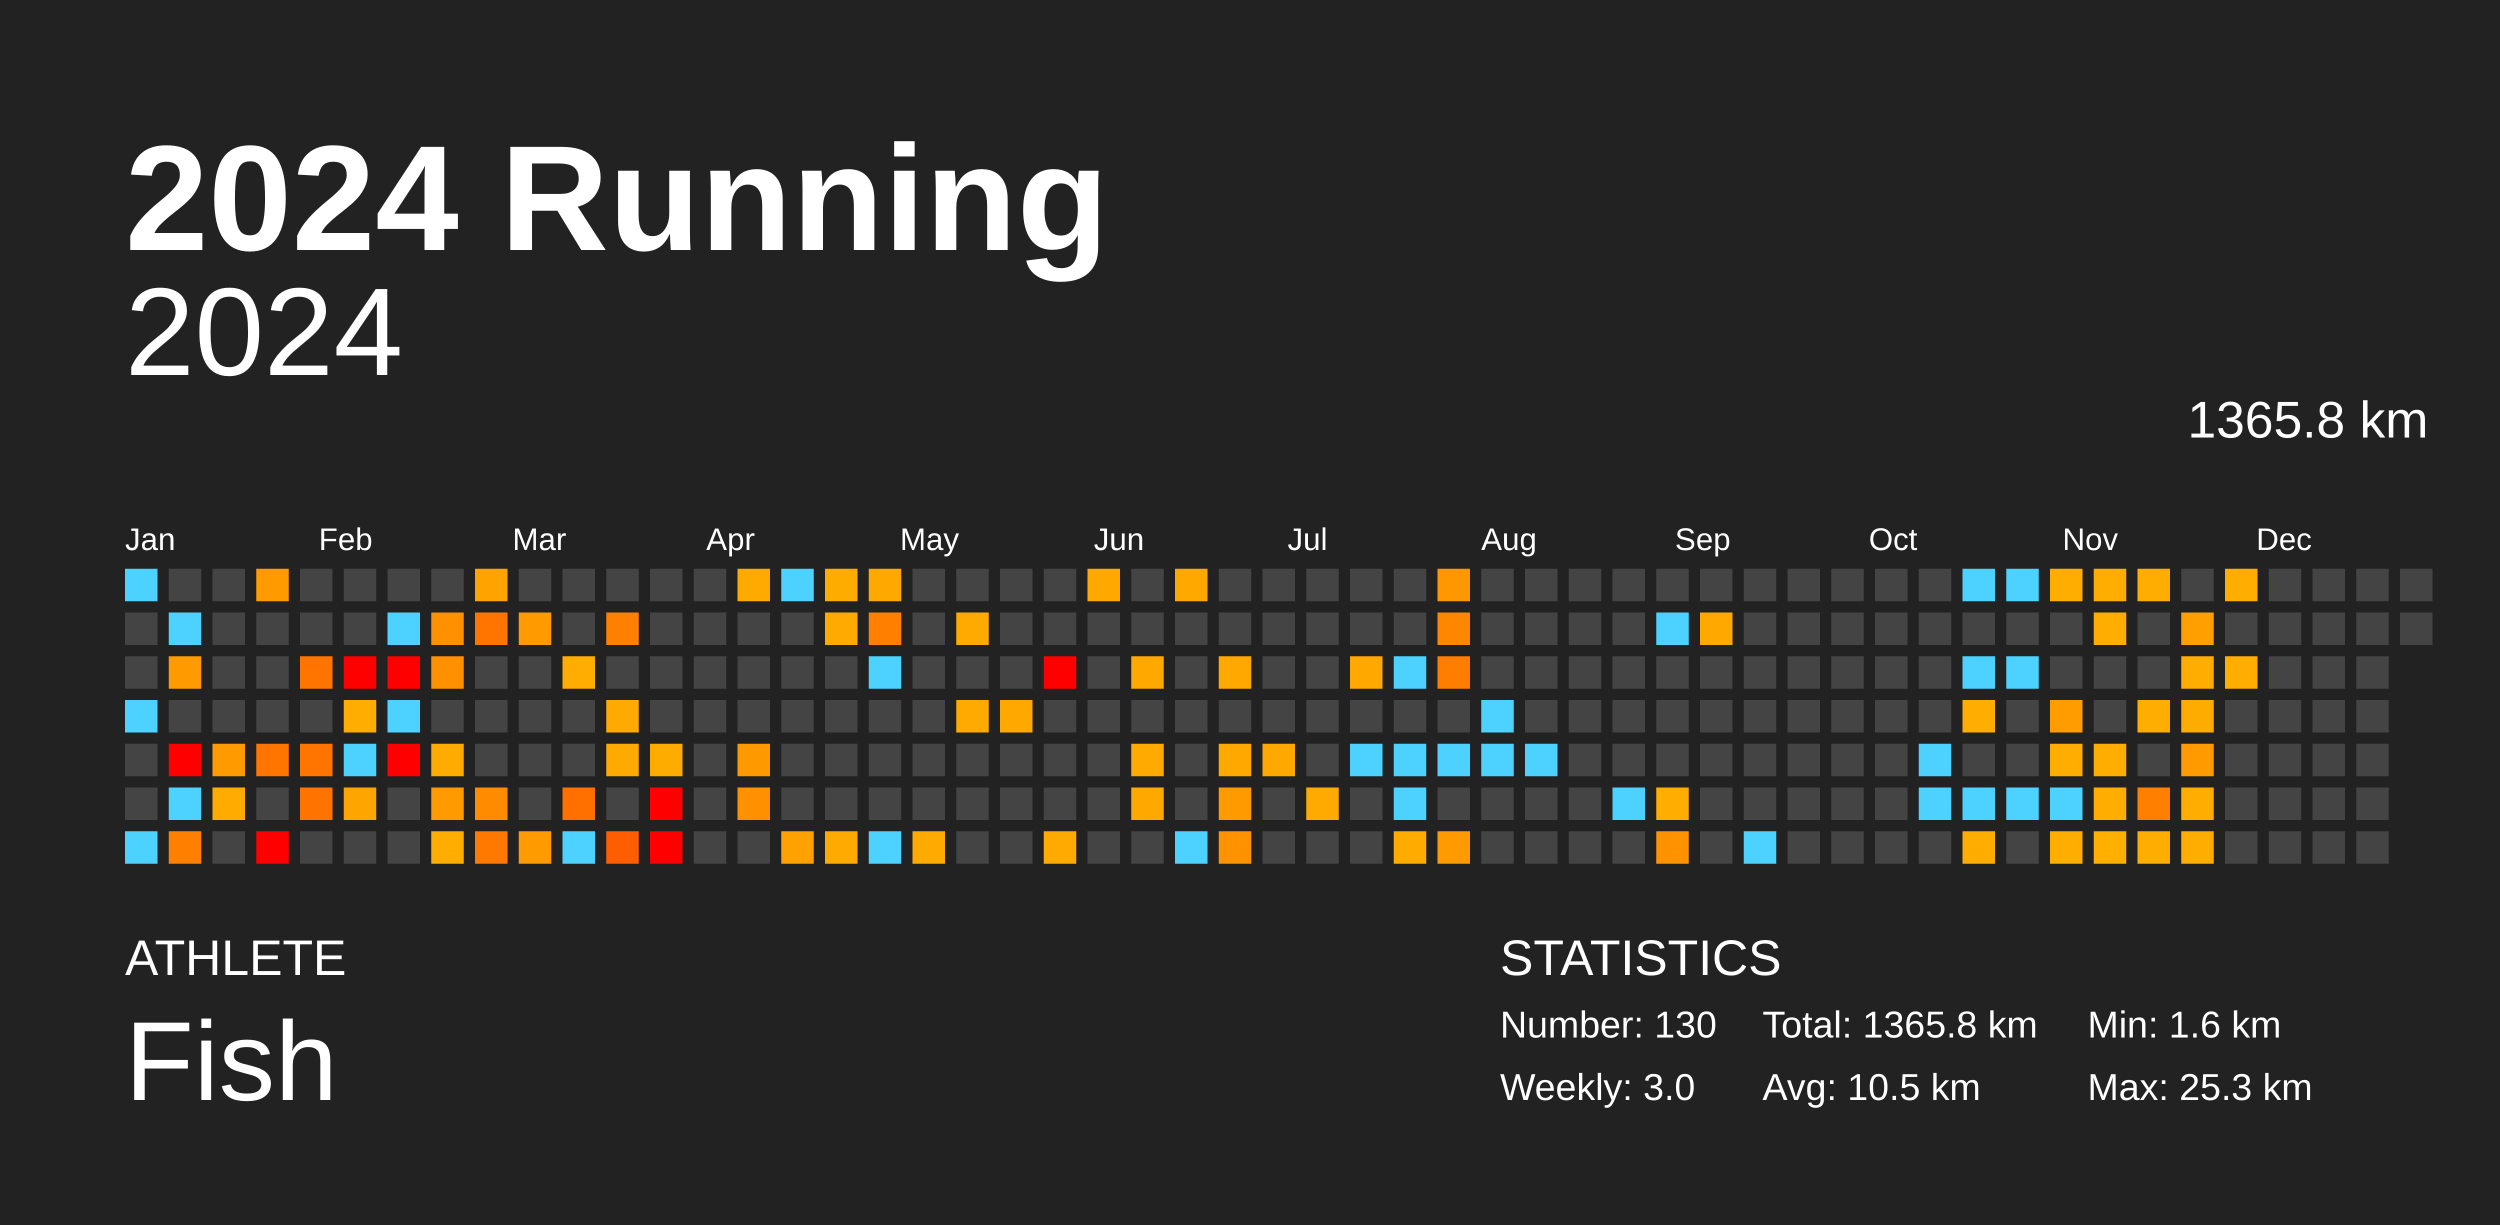
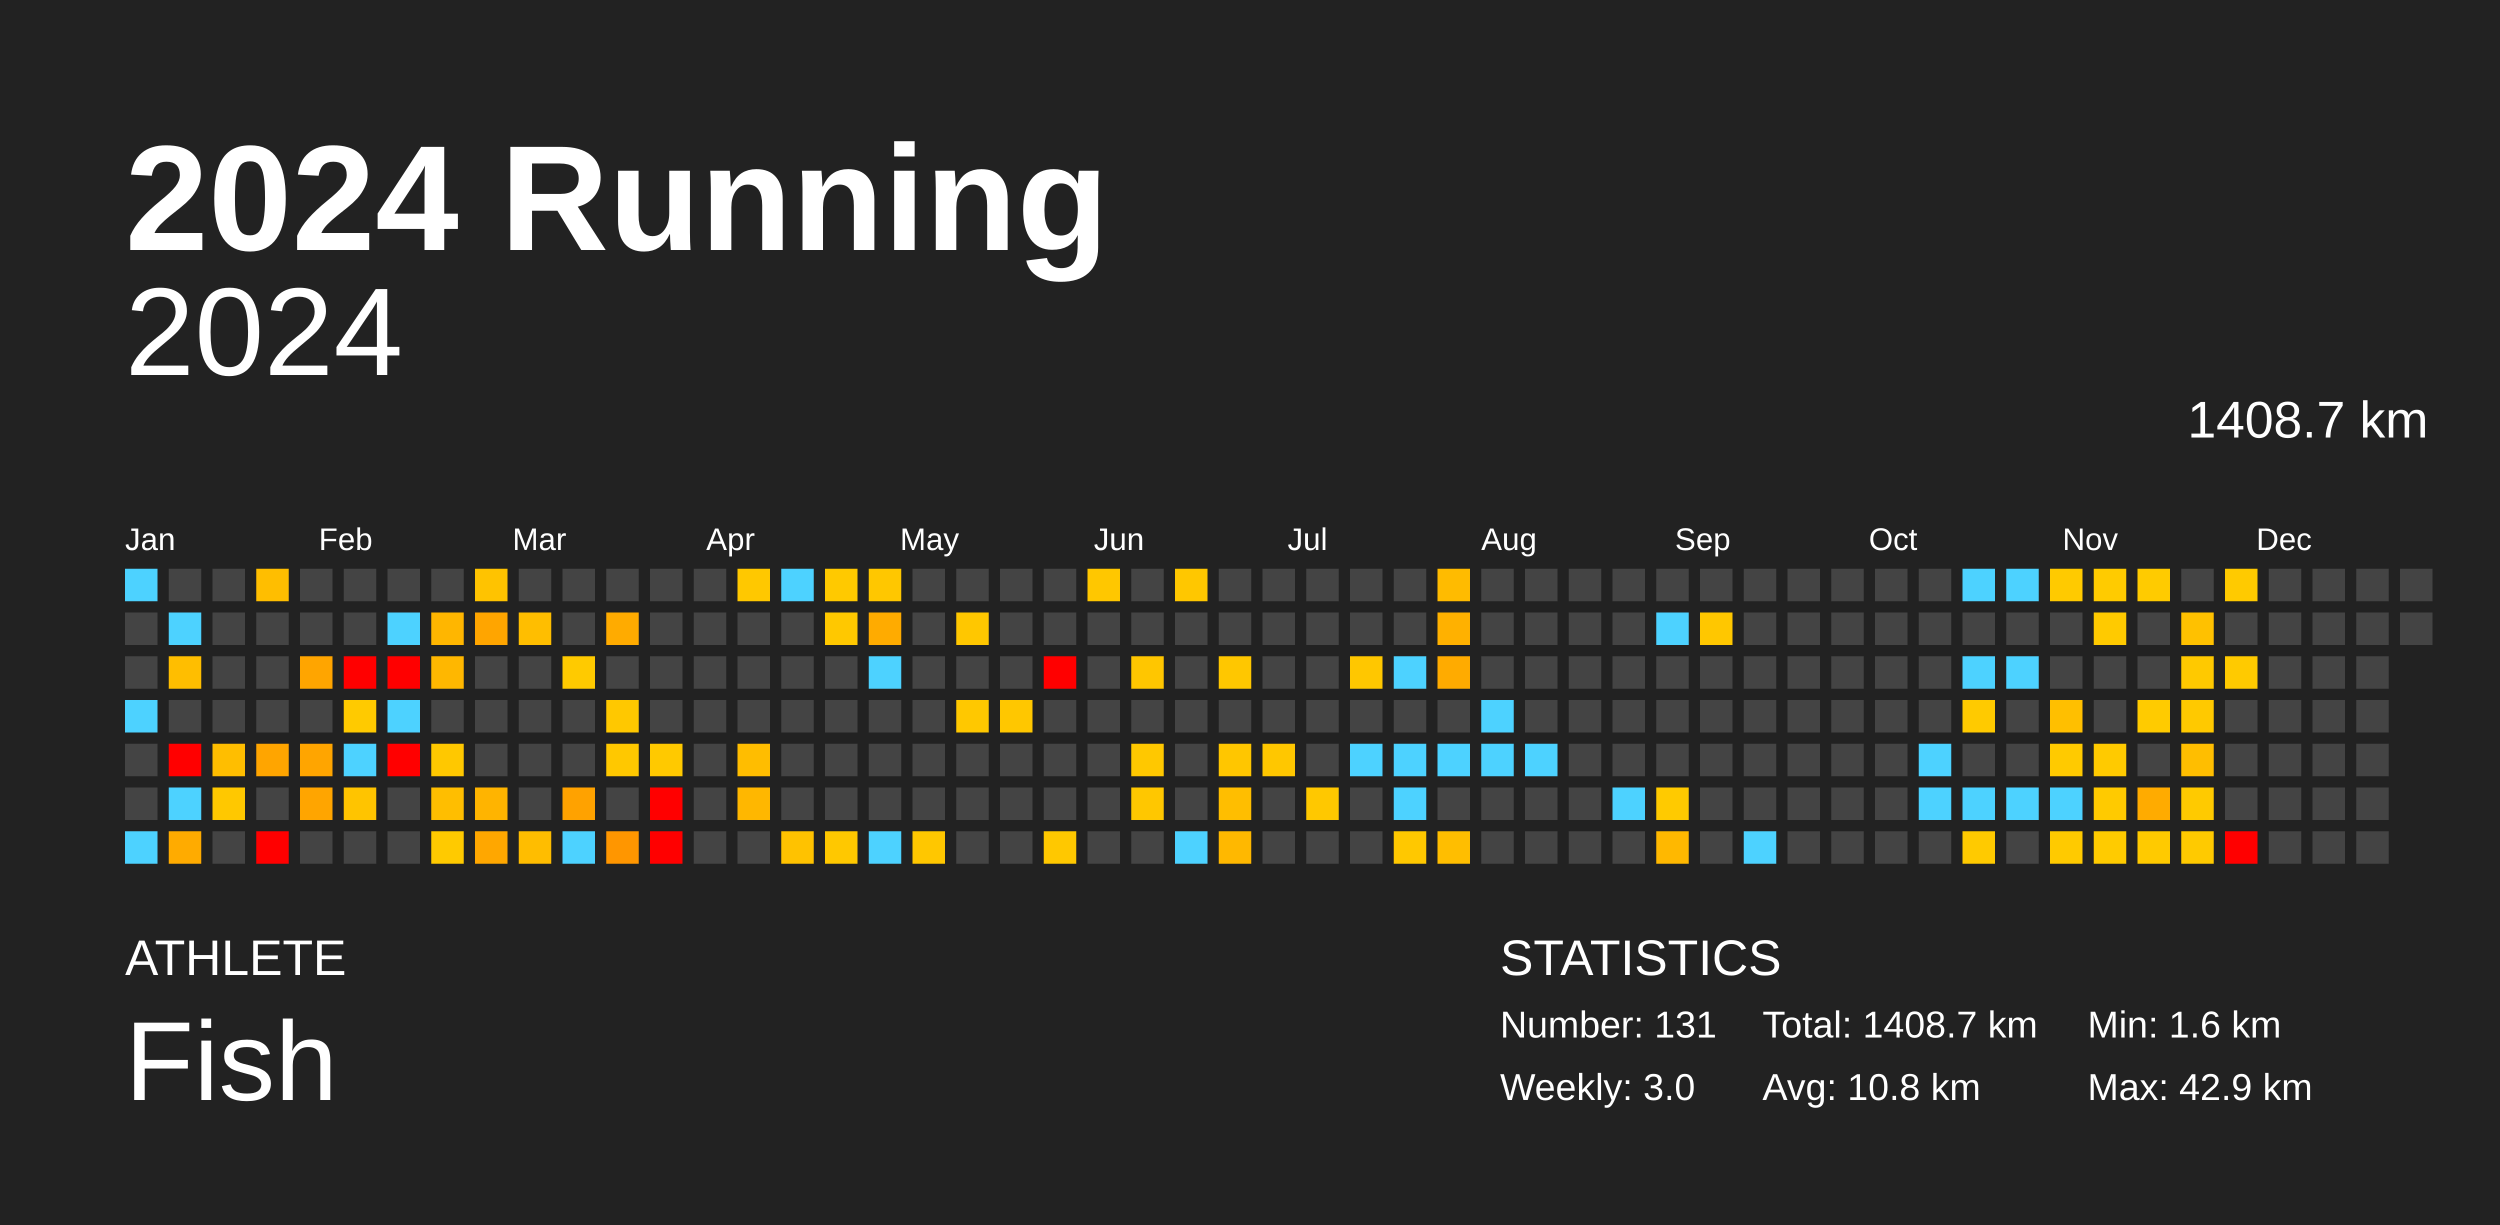
<svg xmlns="http://www.w3.org/2000/svg" baseProfile="full" height="98mm" version="1.1" viewBox="0,0,200,98" width="200mm">
  <defs />
  <rect fill="#222222" height="98" width="200" x="0" y="0" />
  <text fill="#FFFFFF" style="font-size:12px; font-family:Arial; font-weight:bold;" x="10" y="20">2024 Running</text>
  <text fill="#FFFFFF" style="font-size:4px; font-family:Arial" x="10" y="78">ATHLETE</text>
  <text fill="#FFFFFF" style="font-size:9px; font-family:Arial" x="10" y="88">Fish</text>
  <text fill="#FFFFFF" style="font-size:4px; font-family:Arial" x="120" y="78">STATISTICS</text>
-   <text fill="#FFFFFF" style="font-size:3px; font-family:Arial" x="120" y="83">Number: 130</text>
+   <text fill="#FFFFFF" style="font-size:3px; font-family:Arial" x="120" y="83">Number: 131</text>
  <text fill="#FFFFFF" style="font-size:3px; font-family:Arial" x="120" y="88">Weekly: 3.0</text>
-   <text fill="#FFFFFF" style="font-size:3px; font-family:Arial" x="141" y="83">Total: 1365.8 km</text>
-   <text fill="#FFFFFF" style="font-size:3px; font-family:Arial" x="141" y="88">Avg: 10.5 km</text>
+   <text fill="#FFFFFF" style="font-size:3px; font-family:Arial" x="141" y="83">Total: 1408.7 km</text>
+   <text fill="#FFFFFF" style="font-size:3px; font-family:Arial" x="141" y="88">Avg: 10.8 km</text>
  <text fill="#FFFFFF" style="font-size:3px; font-family:Arial" x="167" y="83">Min: 1.6 km</text>
-   <text fill="#FFFFFF" style="font-size:3px; font-family:Arial" x="167" y="88">Max: 25.3 km</text>
+   <text fill="#FFFFFF" style="font-size:3px; font-family:Arial" x="167" y="88">Max: 42.9 km</text>
  <text alignment-baseline="hanging" fill="#FFFFFF" style="font-size:10.0px; font-family:Arial;" x="10" y="30">2024</text>
-   <text alignment-baseline="hanging" fill="#FFFFFF" style="font-size:4.125px; font-family:Arial;" x="175" y="35">1365.8 km</text>
+   <text alignment-baseline="hanging" fill="#FFFFFF" style="font-size:4.125px; font-family:Arial;" x="175" y="35">1408.7 km</text>
  <text fill="#FFFFFF" style="font-size:2.5px; font-family:Arial" x="10.0" y="44">Jan</text>
  <text fill="#FFFFFF" style="font-size:2.5px; font-family:Arial" x="25.5" y="44">Feb</text>
  <text fill="#FFFFFF" style="font-size:2.5px; font-family:Arial" x="41.0" y="44">Mar</text>
  <text fill="#FFFFFF" style="font-size:2.5px; font-family:Arial" x="56.5" y="44">Apr</text>
  <text fill="#FFFFFF" style="font-size:2.5px; font-family:Arial" x="72.0" y="44">May</text>
  <text fill="#FFFFFF" style="font-size:2.5px; font-family:Arial" x="87.5" y="44">Jun</text>
  <text fill="#FFFFFF" style="font-size:2.5px; font-family:Arial" x="103.0" y="44">Jul</text>
  <text fill="#FFFFFF" style="font-size:2.5px; font-family:Arial" x="118.5" y="44">Aug</text>
  <text fill="#FFFFFF" style="font-size:2.5px; font-family:Arial" x="134.0" y="44">Sep</text>
  <text fill="#FFFFFF" style="font-size:2.5px; font-family:Arial" x="149.5" y="44">Oct</text>
  <text fill="#FFFFFF" style="font-size:2.5px; font-family:Arial" x="165.0" y="44">Nov</text>
  <text fill="#FFFFFF" style="font-size:2.5px; font-family:Arial" x="180.5" y="44">Dec</text>
  <rect fill="#4dd2ff" height="2.6" width="2.6" x="10.0" y="45.5" />
  <rect fill="#444444" height="2.6" width="2.6" x="10.0" y="49.0" />
  <rect fill="#444444" height="2.6" width="2.6" x="10.0" y="52.5" />
  <rect fill="#4dd2ff" height="2.6" width="2.6" x="10.0" y="56.0" />
  <rect fill="#444444" height="2.6" width="2.6" x="10.0" y="59.5" />
  <rect fill="#444444" height="2.6" width="2.6" x="10.0" y="63.0" />
  <rect fill="#4dd2ff" height="2.6" width="2.6" x="10.0" y="66.5" />
  <rect fill="#444444" height="2.6" width="2.6" x="13.5" y="45.5" />
  <rect fill="#4dd2ff" height="2.6" width="2.6" x="13.5" y="49.0" />
-   <rect fill="#ff9b00" height="2.6" width="2.6" x="13.5" y="52.5" />
+   <rect fill="#ffbe00" height="2.6" width="2.6" x="13.5" y="52.5" />
  <rect fill="#444444" height="2.6" width="2.6" x="13.5" y="56.0" />
  <rect fill="red" height="2.6" width="2.6" x="13.5" y="59.5" />
  <rect fill="#4dd2ff" height="2.6" width="2.6" x="13.5" y="63.0" />
-   <rect fill="#ff7f00" height="2.6" width="2.6" x="13.5" y="66.5" />
+   <rect fill="#ffab00" height="2.6" width="2.6" x="13.5" y="66.5" />
  <rect fill="#444444" height="2.6" width="2.6" x="17.0" y="45.5" />
  <rect fill="#444444" height="2.6" width="2.6" x="17.0" y="49.0" />
  <rect fill="#444444" height="2.6" width="2.6" x="17.0" y="52.5" />
  <rect fill="#444444" height="2.6" width="2.6" x="17.0" y="56.0" />
-   <rect fill="#ff9b00" height="2.6" width="2.6" x="17.0" y="59.5" />
-   <rect fill="#ffab00" height="2.6" width="2.6" x="17.0" y="63.0" />
+   <rect fill="#ffbe00" height="2.6" width="2.6" x="17.0" y="59.5" />
+   <rect fill="#ffc800" height="2.6" width="2.6" x="17.0" y="63.0" />
  <rect fill="#444444" height="2.6" width="2.6" x="17.0" y="66.5" />
-   <rect fill="#ff9b00" height="2.6" width="2.6" x="20.5" y="45.5" />
+   <rect fill="#ffbe00" height="2.6" width="2.6" x="20.5" y="45.5" />
  <rect fill="#444444" height="2.6" width="2.6" x="20.5" y="49.0" />
  <rect fill="#444444" height="2.6" width="2.6" x="20.5" y="52.5" />
  <rect fill="#444444" height="2.6" width="2.6" x="20.5" y="56.0" />
-   <rect fill="#ff7500" height="2.6" width="2.6" x="20.5" y="59.5" />
+   <rect fill="#ffa500" height="2.6" width="2.6" x="20.5" y="59.5" />
  <rect fill="#444444" height="2.6" width="2.6" x="20.5" y="63.0" />
  <rect fill="red" height="2.6" width="2.6" x="20.5" y="66.5" />
  <rect fill="#444444" height="2.6" width="2.6" x="24.0" y="45.5" />
  <rect fill="#444444" height="2.6" width="2.6" x="24.0" y="49.0" />
-   <rect fill="#ff7500" height="2.6" width="2.6" x="24.0" y="52.5" />
+   <rect fill="#ffa500" height="2.6" width="2.6" x="24.0" y="52.5" />
  <rect fill="#444444" height="2.6" width="2.6" x="24.0" y="56.0" />
-   <rect fill="#ff7500" height="2.6" width="2.6" x="24.0" y="59.5" />
-   <rect fill="#ff7400" height="2.6" width="2.6" x="24.0" y="63.0" />
+   <rect fill="#ffa500" height="2.6" width="2.6" x="24.0" y="59.5" />
+   <rect fill="#ffa500" height="2.6" width="2.6" x="24.0" y="63.0" />
  <rect fill="#444444" height="2.6" width="2.6" x="24.0" y="66.5" />
  <rect fill="#444444" height="2.6" width="2.6" x="27.5" y="45.5" />
  <rect fill="#444444" height="2.6" width="2.6" x="27.5" y="49.0" />
  <rect fill="red" height="2.6" width="2.6" x="27.5" y="52.5" />
-   <rect fill="#ffae00" height="2.6" width="2.6" x="27.5" y="56.0" />
+   <rect fill="#ffca00" height="2.6" width="2.6" x="27.5" y="56.0" />
  <rect fill="#4dd2ff" height="2.6" width="2.6" x="27.5" y="59.5" />
-   <rect fill="#ffa500" height="2.6" width="2.6" x="27.5" y="63.0" />
+   <rect fill="#ffc400" height="2.6" width="2.6" x="27.5" y="63.0" />
  <rect fill="#444444" height="2.6" width="2.6" x="27.5" y="66.5" />
  <rect fill="#444444" height="2.6" width="2.6" x="31.0" y="45.5" />
  <rect fill="#4dd2ff" height="2.6" width="2.6" x="31.0" y="49.0" />
  <rect fill="red" height="2.6" width="2.6" x="31.0" y="52.5" />
  <rect fill="#4dd2ff" height="2.6" width="2.6" x="31.0" y="56.0" />
  <rect fill="red" height="2.6" width="2.6" x="31.0" y="59.5" />
  <rect fill="#444444" height="2.6" width="2.6" x="31.0" y="63.0" />
  <rect fill="#444444" height="2.6" width="2.6" x="31.0" y="66.5" />
  <rect fill="#444444" height="2.6" width="2.6" x="34.5" y="45.5" />
-   <rect fill="#ff9000" height="2.6" width="2.6" x="34.5" y="49.0" />
-   <rect fill="#ff9100" height="2.6" width="2.6" x="34.5" y="52.5" />
+   <rect fill="#ffb600" height="2.6" width="2.6" x="34.5" y="49.0" />
+   <rect fill="#ffb700" height="2.6" width="2.6" x="34.5" y="52.5" />
  <rect fill="#444444" height="2.6" width="2.6" x="34.5" y="56.0" />
-   <rect fill="#ffab00" height="2.6" width="2.6" x="34.5" y="59.5" />
-   <rect fill="#ff9a00" height="2.6" width="2.6" x="34.5" y="63.0" />
-   <rect fill="#ffad00" height="2.6" width="2.6" x="34.5" y="66.5" />
-   <rect fill="#ffa300" height="2.6" width="2.6" x="38.0" y="45.5" />
-   <rect fill="#ff7500" height="2.6" width="2.6" x="38.0" y="49.0" />
+   <rect fill="#ffc800" height="2.6" width="2.6" x="34.5" y="59.5" />
+   <rect fill="#ffbe00" height="2.6" width="2.6" x="34.5" y="63.0" />
+   <rect fill="#ffca00" height="2.6" width="2.6" x="34.5" y="66.5" />
+   <rect fill="#ffc300" height="2.6" width="2.6" x="38.0" y="45.5" />
+   <rect fill="#ffa500" height="2.6" width="2.6" x="38.0" y="49.0" />
  <rect fill="#444444" height="2.6" width="2.6" x="38.0" y="52.5" />
  <rect fill="#444444" height="2.6" width="2.6" x="38.0" y="56.0" />
  <rect fill="#444444" height="2.6" width="2.6" x="38.0" y="59.5" />
-   <rect fill="#ff8c00" height="2.6" width="2.6" x="38.0" y="63.0" />
-   <rect fill="#ff7800" height="2.6" width="2.6" x="38.0" y="66.5" />
+   <rect fill="#ffb400" height="2.6" width="2.6" x="38.0" y="63.0" />
+   <rect fill="#ffa700" height="2.6" width="2.6" x="38.0" y="66.5" />
  <rect fill="#444444" height="2.6" width="2.6" x="41.5" y="45.5" />
-   <rect fill="#ff9b00" height="2.6" width="2.6" x="41.5" y="49.0" />
+   <rect fill="#ffbe00" height="2.6" width="2.6" x="41.5" y="49.0" />
  <rect fill="#444444" height="2.6" width="2.6" x="41.5" y="52.5" />
  <rect fill="#444444" height="2.6" width="2.6" x="41.5" y="56.0" />
  <rect fill="#444444" height="2.6" width="2.6" x="41.5" y="59.5" />
  <rect fill="#444444" height="2.6" width="2.6" x="41.5" y="63.0" />
-   <rect fill="#ff9a00" height="2.6" width="2.6" x="41.5" y="66.5" />
+   <rect fill="#ffbd00" height="2.6" width="2.6" x="41.5" y="66.5" />
  <rect fill="#444444" height="2.6" width="2.6" x="45.0" y="45.5" />
  <rect fill="#444444" height="2.6" width="2.6" x="45.0" y="49.0" />
-   <rect fill="#ffae00" height="2.6" width="2.6" x="45.0" y="52.5" />
+   <rect fill="#ffca00" height="2.6" width="2.6" x="45.0" y="52.5" />
  <rect fill="#444444" height="2.6" width="2.6" x="45.0" y="56.0" />
  <rect fill="#444444" height="2.6" width="2.6" x="45.0" y="59.5" />
-   <rect fill="#ff7000" height="2.6" width="2.6" x="45.0" y="63.0" />
+   <rect fill="#ffa200" height="2.6" width="2.6" x="45.0" y="63.0" />
  <rect fill="#4dd2ff" height="2.6" width="2.6" x="45.0" y="66.5" />
  <rect fill="#444444" height="2.6" width="2.6" x="48.5" y="45.5" />
-   <rect fill="#ff7f00" height="2.6" width="2.6" x="48.5" y="49.0" />
+   <rect fill="#ffab00" height="2.6" width="2.6" x="48.5" y="49.0" />
  <rect fill="#444444" height="2.6" width="2.6" x="48.5" y="52.5" />
-   <rect fill="#ffaa00" height="2.6" width="2.6" x="48.5" y="56.0" />
-   <rect fill="#ffaa00" height="2.6" width="2.6" x="48.5" y="59.5" />
+   <rect fill="#ffc800" height="2.6" width="2.6" x="48.5" y="56.0" />
+   <rect fill="#ffc800" height="2.6" width="2.6" x="48.5" y="59.5" />
  <rect fill="#444444" height="2.6" width="2.6" x="48.5" y="63.0" />
-   <rect fill="#ff5e00" height="2.6" width="2.6" x="48.5" y="66.5" />
+   <rect fill="#ff9600" height="2.6" width="2.6" x="48.5" y="66.5" />
  <rect fill="#444444" height="2.6" width="2.6" x="52.0" y="45.5" />
  <rect fill="#444444" height="2.6" width="2.6" x="52.0" y="49.0" />
  <rect fill="#444444" height="2.6" width="2.6" x="52.0" y="52.5" />
  <rect fill="#444444" height="2.6" width="2.6" x="52.0" y="56.0" />
-   <rect fill="#ffac00" height="2.6" width="2.6" x="52.0" y="59.5" />
+   <rect fill="#ffc900" height="2.6" width="2.6" x="52.0" y="59.5" />
  <rect fill="red" height="2.6" width="2.6" x="52.0" y="63.0" />
  <rect fill="red" height="2.6" width="2.6" x="52.0" y="66.5" />
  <rect fill="#444444" height="2.6" width="2.6" x="55.5" y="45.5" />
  <rect fill="#444444" height="2.6" width="2.6" x="55.5" y="49.0" />
  <rect fill="#444444" height="2.6" width="2.6" x="55.5" y="52.5" />
  <rect fill="#444444" height="2.6" width="2.6" x="55.5" y="56.0" />
  <rect fill="#444444" height="2.6" width="2.6" x="55.5" y="59.5" />
  <rect fill="#444444" height="2.6" width="2.6" x="55.5" y="63.0" />
  <rect fill="#444444" height="2.6" width="2.6" x="55.5" y="66.5" />
-   <rect fill="#ffaa00" height="2.6" width="2.6" x="59.0" y="45.5" />
+   <rect fill="#ffc800" height="2.6" width="2.6" x="59.0" y="45.5" />
  <rect fill="#444444" height="2.6" width="2.6" x="59.0" y="49.0" />
  <rect fill="#444444" height="2.6" width="2.6" x="59.0" y="52.5" />
  <rect fill="#444444" height="2.6" width="2.6" x="59.0" y="56.0" />
-   <rect fill="#ff9900" height="2.6" width="2.6" x="59.0" y="59.5" />
-   <rect fill="#ff9100" height="2.6" width="2.6" x="59.0" y="63.0" />
+   <rect fill="#ffbd00" height="2.6" width="2.6" x="59.0" y="59.5" />
+   <rect fill="#ffb700" height="2.6" width="2.6" x="59.0" y="63.0" />
  <rect fill="#444444" height="2.6" width="2.6" x="59.0" y="66.5" />
  <rect fill="#4dd2ff" height="2.6" width="2.6" x="62.5" y="45.5" />
  <rect fill="#444444" height="2.6" width="2.6" x="62.5" y="49.0" />
  <rect fill="#444444" height="2.6" width="2.6" x="62.5" y="52.5" />
  <rect fill="#444444" height="2.6" width="2.6" x="62.5" y="56.0" />
  <rect fill="#444444" height="2.6" width="2.6" x="62.5" y="59.5" />
  <rect fill="#444444" height="2.6" width="2.6" x="62.5" y="63.0" />
-   <rect fill="#ffa100" height="2.6" width="2.6" x="62.5" y="66.5" />
-   <rect fill="#ffac00" height="2.6" width="2.6" x="66.0" y="45.5" />
-   <rect fill="#ffaa00" height="2.6" width="2.6" x="66.0" y="49.0" />
+   <rect fill="#ffc200" height="2.6" width="2.6" x="62.5" y="66.5" />
+   <rect fill="#ffc900" height="2.6" width="2.6" x="66.0" y="45.5" />
+   <rect fill="#ffc800" height="2.6" width="2.6" x="66.0" y="49.0" />
  <rect fill="#444444" height="2.6" width="2.6" x="66.0" y="52.5" />
  <rect fill="#444444" height="2.6" width="2.6" x="66.0" y="56.0" />
  <rect fill="#444444" height="2.6" width="2.6" x="66.0" y="59.5" />
  <rect fill="#444444" height="2.6" width="2.6" x="66.0" y="63.0" />
-   <rect fill="#ffaa00" height="2.6" width="2.6" x="66.0" y="66.5" />
-   <rect fill="#ffa800" height="2.6" width="2.6" x="69.5" y="45.5" />
-   <rect fill="#ff7f00" height="2.6" width="2.6" x="69.5" y="49.0" />
+   <rect fill="#ffc800" height="2.6" width="2.6" x="66.0" y="66.5" />
+   <rect fill="#ffc700" height="2.6" width="2.6" x="69.5" y="45.5" />
+   <rect fill="#ffab00" height="2.6" width="2.6" x="69.5" y="49.0" />
  <rect fill="#4dd2ff" height="2.6" width="2.6" x="69.5" y="52.5" />
  <rect fill="#444444" height="2.6" width="2.6" x="69.5" y="56.0" />
  <rect fill="#444444" height="2.6" width="2.6" x="69.5" y="59.5" />
  <rect fill="#444444" height="2.6" width="2.6" x="69.5" y="63.0" />
  <rect fill="#4dd2ff" height="2.6" width="2.6" x="69.5" y="66.5" />
  <rect fill="#444444" height="2.6" width="2.6" x="73.0" y="45.5" />
  <rect fill="#444444" height="2.6" width="2.6" x="73.0" y="49.0" />
  <rect fill="#444444" height="2.6" width="2.6" x="73.0" y="52.5" />
  <rect fill="#444444" height="2.6" width="2.6" x="73.0" y="56.0" />
  <rect fill="#444444" height="2.6" width="2.6" x="73.0" y="59.5" />
  <rect fill="#444444" height="2.6" width="2.6" x="73.0" y="63.0" />
-   <rect fill="#ffaa00" height="2.6" width="2.6" x="73.0" y="66.5" />
+   <rect fill="#ffc700" height="2.6" width="2.6" x="73.0" y="66.5" />
  <rect fill="#444444" height="2.6" width="2.6" x="76.5" y="45.5" />
-   <rect fill="#ffaa00" height="2.6" width="2.6" x="76.5" y="49.0" />
+   <rect fill="#ffc700" height="2.6" width="2.6" x="76.5" y="49.0" />
  <rect fill="#444444" height="2.6" width="2.6" x="76.5" y="52.5" />
-   <rect fill="#ffaa00" height="2.6" width="2.6" x="76.5" y="56.0" />
+   <rect fill="#ffc800" height="2.6" width="2.6" x="76.5" y="56.0" />
  <rect fill="#444444" height="2.6" width="2.6" x="76.5" y="59.5" />
  <rect fill="#444444" height="2.6" width="2.6" x="76.5" y="63.0" />
  <rect fill="#444444" height="2.6" width="2.6" x="76.5" y="66.5" />
  <rect fill="#444444" height="2.6" width="2.6" x="80.0" y="45.5" />
  <rect fill="#444444" height="2.6" width="2.6" x="80.0" y="49.0" />
  <rect fill="#444444" height="2.6" width="2.6" x="80.0" y="52.5" />
-   <rect fill="#ffa800" height="2.6" width="2.6" x="80.0" y="56.0" />
+   <rect fill="#ffc700" height="2.6" width="2.6" x="80.0" y="56.0" />
  <rect fill="#444444" height="2.6" width="2.6" x="80.0" y="59.5" />
  <rect fill="#444444" height="2.6" width="2.6" x="80.0" y="63.0" />
  <rect fill="#444444" height="2.6" width="2.6" x="80.0" y="66.5" />
  <rect fill="#444444" height="2.6" width="2.6" x="83.5" y="45.5" />
  <rect fill="#444444" height="2.6" width="2.6" x="83.5" y="49.0" />
  <rect fill="red" height="2.6" width="2.6" x="83.5" y="52.5" />
  <rect fill="#444444" height="2.6" width="2.6" x="83.5" y="56.0" />
  <rect fill="#444444" height="2.6" width="2.6" x="83.5" y="59.5" />
  <rect fill="#444444" height="2.6" width="2.6" x="83.5" y="63.0" />
-   <rect fill="#ffaa00" height="2.6" width="2.6" x="83.5" y="66.5" />
-   <rect fill="#ffa900" height="2.6" width="2.6" x="87.0" y="45.5" />
+   <rect fill="#ffc800" height="2.6" width="2.6" x="83.5" y="66.5" />
+   <rect fill="#ffc700" height="2.6" width="2.6" x="87.0" y="45.5" />
  <rect fill="#444444" height="2.6" width="2.6" x="87.0" y="49.0" />
  <rect fill="#444444" height="2.6" width="2.6" x="87.0" y="52.5" />
  <rect fill="#444444" height="2.6" width="2.6" x="87.0" y="56.0" />
  <rect fill="#444444" height="2.6" width="2.6" x="87.0" y="59.5" />
  <rect fill="#444444" height="2.6" width="2.6" x="87.0" y="63.0" />
  <rect fill="#444444" height="2.6" width="2.6" x="87.0" y="66.5" />
  <rect fill="#444444" height="2.6" width="2.6" x="90.5" y="45.5" />
  <rect fill="#444444" height="2.6" width="2.6" x="90.5" y="49.0" />
-   <rect fill="#ffa800" height="2.6" width="2.6" x="90.5" y="52.5" />
+   <rect fill="#ffc600" height="2.6" width="2.6" x="90.5" y="52.5" />
  <rect fill="#444444" height="2.6" width="2.6" x="90.5" y="56.0" />
-   <rect fill="#ffaa00" height="2.6" width="2.6" x="90.5" y="59.5" />
-   <rect fill="#ffa900" height="2.6" width="2.6" x="90.5" y="63.0" />
+   <rect fill="#ffc800" height="2.6" width="2.6" x="90.5" y="59.5" />
+   <rect fill="#ffc700" height="2.6" width="2.6" x="90.5" y="63.0" />
  <rect fill="#444444" height="2.6" width="2.6" x="90.5" y="66.5" />
-   <rect fill="#ffa900" height="2.6" width="2.6" x="94.0" y="45.5" />
+   <rect fill="#ffc700" height="2.6" width="2.6" x="94.0" y="45.5" />
  <rect fill="#444444" height="2.6" width="2.6" x="94.0" y="49.0" />
  <rect fill="#444444" height="2.6" width="2.6" x="94.0" y="52.5" />
  <rect fill="#444444" height="2.6" width="2.6" x="94.0" y="56.0" />
  <rect fill="#444444" height="2.6" width="2.6" x="94.0" y="59.5" />
  <rect fill="#444444" height="2.6" width="2.6" x="94.0" y="63.0" />
  <rect fill="#4dd2ff" height="2.6" width="2.6" x="94.0" y="66.5" />
  <rect fill="#444444" height="2.6" width="2.6" x="97.5" y="45.5" />
  <rect fill="#444444" height="2.6" width="2.6" x="97.5" y="49.0" />
-   <rect fill="#ffa900" height="2.6" width="2.6" x="97.5" y="52.5" />
+   <rect fill="#ffc700" height="2.6" width="2.6" x="97.5" y="52.5" />
  <rect fill="#444444" height="2.6" width="2.6" x="97.5" y="56.0" />
-   <rect fill="#ffa800" height="2.6" width="2.6" x="97.5" y="59.5" />
-   <rect fill="#ff9b00" height="2.6" width="2.6" x="97.5" y="63.0" />
-   <rect fill="#ff9200" height="2.6" width="2.6" x="97.5" y="66.5" />
+   <rect fill="#ffc600" height="2.6" width="2.6" x="97.5" y="59.5" />
+   <rect fill="#ffbe00" height="2.6" width="2.6" x="97.5" y="63.0" />
+   <rect fill="#ffb800" height="2.6" width="2.6" x="97.5" y="66.5" />
  <rect fill="#444444" height="2.6" width="2.6" x="101.0" y="45.5" />
  <rect fill="#444444" height="2.6" width="2.6" x="101.0" y="49.0" />
  <rect fill="#444444" height="2.6" width="2.6" x="101.0" y="52.5" />
  <rect fill="#444444" height="2.6" width="2.6" x="101.0" y="56.0" />
-   <rect fill="#ffa900" height="2.6" width="2.6" x="101.0" y="59.5" />
+   <rect fill="#ffc700" height="2.6" width="2.6" x="101.0" y="59.5" />
  <rect fill="#444444" height="2.6" width="2.6" x="101.0" y="63.0" />
  <rect fill="#444444" height="2.6" width="2.6" x="101.0" y="66.5" />
  <rect fill="#444444" height="2.6" width="2.6" x="104.5" y="45.5" />
  <rect fill="#444444" height="2.6" width="2.6" x="104.5" y="49.0" />
  <rect fill="#444444" height="2.6" width="2.6" x="104.5" y="52.5" />
  <rect fill="#444444" height="2.6" width="2.6" x="104.5" y="56.0" />
  <rect fill="#444444" height="2.6" width="2.6" x="104.5" y="59.5" />
-   <rect fill="#ffaa00" height="2.6" width="2.6" x="104.5" y="63.0" />
+   <rect fill="#ffc800" height="2.6" width="2.6" x="104.5" y="63.0" />
  <rect fill="#444444" height="2.6" width="2.6" x="104.5" y="66.5" />
  <rect fill="#444444" height="2.6" width="2.6" x="108.0" y="45.5" />
  <rect fill="#444444" height="2.6" width="2.6" x="108.0" y="49.0" />
-   <rect fill="#ffa900" height="2.6" width="2.6" x="108.0" y="52.5" />
+   <rect fill="#ffc700" height="2.6" width="2.6" x="108.0" y="52.5" />
  <rect fill="#444444" height="2.6" width="2.6" x="108.0" y="56.0" />
  <rect fill="#4dd2ff" height="2.6" width="2.6" x="108.0" y="59.5" />
  <rect fill="#444444" height="2.6" width="2.6" x="108.0" y="63.0" />
  <rect fill="#444444" height="2.6" width="2.6" x="108.0" y="66.5" />
  <rect fill="#444444" height="2.6" width="2.6" x="111.5" y="45.5" />
  <rect fill="#444444" height="2.6" width="2.6" x="111.5" y="49.0" />
  <rect fill="#4dd2ff" height="2.6" width="2.6" x="111.5" y="52.5" />
  <rect fill="#444444" height="2.6" width="2.6" x="111.5" y="56.0" />
  <rect fill="#4dd2ff" height="2.6" width="2.6" x="111.5" y="59.5" />
  <rect fill="#4dd2ff" height="2.6" width="2.6" x="111.5" y="63.0" />
-   <rect fill="#ffab00" height="2.6" width="2.6" x="111.5" y="66.5" />
-   <rect fill="#ff9700" height="2.6" width="2.6" x="115.0" y="45.5" />
-   <rect fill="#ff8700" height="2.6" width="2.6" x="115.0" y="49.0" />
-   <rect fill="#ff7e00" height="2.6" width="2.6" x="115.0" y="52.5" />
+   <rect fill="#ffc800" height="2.6" width="2.6" x="111.5" y="66.5" />
+   <rect fill="#ffbb00" height="2.6" width="2.6" x="115.0" y="45.5" />
+   <rect fill="#ffb100" height="2.6" width="2.6" x="115.0" y="49.0" />
+   <rect fill="#ffab00" height="2.6" width="2.6" x="115.0" y="52.5" />
  <rect fill="#444444" height="2.6" width="2.6" x="115.0" y="56.0" />
  <rect fill="#4dd2ff" height="2.6" width="2.6" x="115.0" y="59.5" />
  <rect fill="#444444" height="2.6" width="2.6" x="115.0" y="63.0" />
-   <rect fill="#ff9b00" height="2.6" width="2.6" x="115.0" y="66.5" />
+   <rect fill="#ffbe00" height="2.6" width="2.6" x="115.0" y="66.5" />
  <rect fill="#444444" height="2.6" width="2.6" x="118.5" y="45.5" />
  <rect fill="#444444" height="2.6" width="2.6" x="118.5" y="49.0" />
  <rect fill="#444444" height="2.6" width="2.6" x="118.5" y="52.5" />
  <rect fill="#4dd2ff" height="2.6" width="2.6" x="118.5" y="56.0" />
  <rect fill="#4dd2ff" height="2.6" width="2.6" x="118.5" y="59.5" />
  <rect fill="#444444" height="2.6" width="2.6" x="118.5" y="63.0" />
  <rect fill="#444444" height="2.6" width="2.6" x="118.5" y="66.5" />
  <rect fill="#444444" height="2.6" width="2.6" x="122.0" y="45.5" />
  <rect fill="#444444" height="2.6" width="2.6" x="122.0" y="49.0" />
  <rect fill="#444444" height="2.6" width="2.6" x="122.0" y="52.5" />
  <rect fill="#444444" height="2.6" width="2.6" x="122.0" y="56.0" />
  <rect fill="#4dd2ff" height="2.6" width="2.6" x="122.0" y="59.5" />
  <rect fill="#444444" height="2.6" width="2.6" x="122.0" y="63.0" />
  <rect fill="#444444" height="2.6" width="2.6" x="122.0" y="66.5" />
  <rect fill="#444444" height="2.6" width="2.6" x="125.5" y="45.5" />
  <rect fill="#444444" height="2.6" width="2.6" x="125.5" y="49.0" />
  <rect fill="#444444" height="2.6" width="2.6" x="125.5" y="52.5" />
  <rect fill="#444444" height="2.6" width="2.6" x="125.5" y="56.0" />
  <rect fill="#444444" height="2.6" width="2.6" x="125.5" y="59.5" />
  <rect fill="#444444" height="2.6" width="2.6" x="125.5" y="63.0" />
  <rect fill="#444444" height="2.6" width="2.6" x="125.5" y="66.5" />
  <rect fill="#444444" height="2.6" width="2.6" x="129.0" y="45.5" />
  <rect fill="#444444" height="2.6" width="2.6" x="129.0" y="49.0" />
  <rect fill="#444444" height="2.6" width="2.6" x="129.0" y="52.5" />
  <rect fill="#444444" height="2.6" width="2.6" x="129.0" y="56.0" />
  <rect fill="#444444" height="2.6" width="2.6" x="129.0" y="59.5" />
  <rect fill="#4dd2ff" height="2.6" width="2.6" x="129.0" y="63.0" />
  <rect fill="#444444" height="2.6" width="2.6" x="129.0" y="66.5" />
  <rect fill="#444444" height="2.6" width="2.6" x="132.5" y="45.5" />
  <rect fill="#4dd2ff" height="2.6" width="2.6" x="132.5" y="49.0" />
  <rect fill="#444444" height="2.6" width="2.6" x="132.5" y="52.5" />
  <rect fill="#444444" height="2.6" width="2.6" x="132.5" y="56.0" />
  <rect fill="#444444" height="2.6" width="2.6" x="132.5" y="59.5" />
-   <rect fill="#ffae00" height="2.6" width="2.6" x="132.5" y="63.0" />
-   <rect fill="#ff9200" height="2.6" width="2.6" x="132.5" y="66.5" />
+   <rect fill="#ffca00" height="2.6" width="2.6" x="132.5" y="63.0" />
+   <rect fill="#ffb800" height="2.6" width="2.6" x="132.5" y="66.5" />
  <rect fill="#444444" height="2.6" width="2.6" x="136.0" y="45.5" />
-   <rect fill="#ffa900" height="2.6" width="2.6" x="136.0" y="49.0" />
+   <rect fill="#ffc700" height="2.6" width="2.6" x="136.0" y="49.0" />
  <rect fill="#444444" height="2.6" width="2.6" x="136.0" y="52.5" />
  <rect fill="#444444" height="2.6" width="2.6" x="136.0" y="56.0" />
  <rect fill="#444444" height="2.6" width="2.6" x="136.0" y="59.5" />
  <rect fill="#444444" height="2.6" width="2.6" x="136.0" y="63.0" />
  <rect fill="#444444" height="2.6" width="2.6" x="136.0" y="66.5" />
  <rect fill="#444444" height="2.6" width="2.6" x="139.5" y="45.5" />
  <rect fill="#444444" height="2.6" width="2.6" x="139.5" y="49.0" />
  <rect fill="#444444" height="2.6" width="2.6" x="139.5" y="52.5" />
  <rect fill="#444444" height="2.6" width="2.6" x="139.5" y="56.0" />
  <rect fill="#444444" height="2.6" width="2.6" x="139.5" y="59.5" />
  <rect fill="#444444" height="2.6" width="2.6" x="139.5" y="63.0" />
  <rect fill="#4dd2ff" height="2.6" width="2.6" x="139.5" y="66.5" />
  <rect fill="#444444" height="2.6" width="2.6" x="143.0" y="45.5" />
  <rect fill="#444444" height="2.6" width="2.6" x="143.0" y="49.0" />
  <rect fill="#444444" height="2.6" width="2.6" x="143.0" y="52.5" />
  <rect fill="#444444" height="2.6" width="2.6" x="143.0" y="56.0" />
  <rect fill="#444444" height="2.6" width="2.6" x="143.0" y="59.5" />
  <rect fill="#444444" height="2.6" width="2.6" x="143.0" y="63.0" />
  <rect fill="#444444" height="2.6" width="2.6" x="143.0" y="66.5" />
  <rect fill="#444444" height="2.6" width="2.6" x="146.5" y="45.5" />
  <rect fill="#444444" height="2.6" width="2.6" x="146.5" y="49.0" />
  <rect fill="#444444" height="2.6" width="2.6" x="146.5" y="52.5" />
  <rect fill="#444444" height="2.6" width="2.6" x="146.5" y="56.0" />
  <rect fill="#444444" height="2.6" width="2.6" x="146.5" y="59.5" />
  <rect fill="#444444" height="2.6" width="2.6" x="146.5" y="63.0" />
  <rect fill="#444444" height="2.6" width="2.6" x="146.5" y="66.5" />
  <rect fill="#444444" height="2.6" width="2.6" x="150.0" y="45.5" />
  <rect fill="#444444" height="2.6" width="2.6" x="150.0" y="49.0" />
  <rect fill="#444444" height="2.6" width="2.6" x="150.0" y="52.5" />
  <rect fill="#444444" height="2.6" width="2.6" x="150.0" y="56.0" />
  <rect fill="#444444" height="2.6" width="2.6" x="150.0" y="59.5" />
  <rect fill="#444444" height="2.6" width="2.6" x="150.0" y="63.0" />
  <rect fill="#444444" height="2.6" width="2.6" x="150.0" y="66.5" />
  <rect fill="#444444" height="2.6" width="2.6" x="153.5" y="45.5" />
  <rect fill="#444444" height="2.6" width="2.6" x="153.5" y="49.0" />
  <rect fill="#444444" height="2.6" width="2.6" x="153.5" y="52.5" />
  <rect fill="#444444" height="2.6" width="2.6" x="153.5" y="56.0" />
  <rect fill="#4dd2ff" height="2.6" width="2.6" x="153.5" y="59.5" />
  <rect fill="#4dd2ff" height="2.6" width="2.6" x="153.5" y="63.0" />
  <rect fill="#444444" height="2.6" width="2.6" x="153.5" y="66.5" />
  <rect fill="#4dd2ff" height="2.6" width="2.6" x="157.0" y="45.5" />
  <rect fill="#444444" height="2.6" width="2.6" x="157.0" y="49.0" />
  <rect fill="#4dd2ff" height="2.6" width="2.6" x="157.0" y="52.5" />
-   <rect fill="#ffad00" height="2.6" width="2.6" x="157.0" y="56.0" />
+   <rect fill="#ffca00" height="2.6" width="2.6" x="157.0" y="56.0" />
  <rect fill="#444444" height="2.6" width="2.6" x="157.0" y="59.5" />
  <rect fill="#4dd2ff" height="2.6" width="2.6" x="157.0" y="63.0" />
-   <rect fill="#ffad00" height="2.6" width="2.6" x="157.0" y="66.5" />
+   <rect fill="#ffca00" height="2.6" width="2.6" x="157.0" y="66.5" />
  <rect fill="#4dd2ff" height="2.6" width="2.6" x="160.5" y="45.5" />
  <rect fill="#444444" height="2.6" width="2.6" x="160.5" y="49.0" />
  <rect fill="#4dd2ff" height="2.6" width="2.6" x="160.5" y="52.5" />
  <rect fill="#444444" height="2.6" width="2.6" x="160.5" y="56.0" />
  <rect fill="#444444" height="2.6" width="2.6" x="160.5" y="59.5" />
  <rect fill="#4dd2ff" height="2.6" width="2.6" x="160.5" y="63.0" />
  <rect fill="#444444" height="2.6" width="2.6" x="160.5" y="66.5" />
-   <rect fill="#ffae00" height="2.6" width="2.6" x="164.0" y="45.5" />
+   <rect fill="#ffca00" height="2.6" width="2.6" x="164.0" y="45.5" />
  <rect fill="#444444" height="2.6" width="2.6" x="164.0" y="49.0" />
  <rect fill="#444444" height="2.6" width="2.6" x="164.0" y="52.5" />
-   <rect fill="#ff9d00" height="2.6" width="2.6" x="164.0" y="56.0" />
-   <rect fill="#ffae00" height="2.6" width="2.6" x="164.0" y="59.5" />
+   <rect fill="#ffbf00" height="2.6" width="2.6" x="164.0" y="56.0" />
+   <rect fill="#ffca00" height="2.6" width="2.6" x="164.0" y="59.5" />
  <rect fill="#4dd2ff" height="2.6" width="2.6" x="164.0" y="63.0" />
-   <rect fill="#ffae00" height="2.6" width="2.6" x="164.0" y="66.5" />
-   <rect fill="#ffae00" height="2.6" width="2.6" x="167.5" y="45.5" />
-   <rect fill="#ffae00" height="2.6" width="2.6" x="167.5" y="49.0" />
+   <rect fill="#ffca00" height="2.6" width="2.6" x="164.0" y="66.5" />
+   <rect fill="#ffcb00" height="2.6" width="2.6" x="167.5" y="45.5" />
+   <rect fill="#ffca00" height="2.6" width="2.6" x="167.5" y="49.0" />
  <rect fill="#444444" height="2.6" width="2.6" x="167.5" y="52.5" />
  <rect fill="#444444" height="2.6" width="2.6" x="167.5" y="56.0" />
-   <rect fill="#ffae00" height="2.6" width="2.6" x="167.5" y="59.5" />
-   <rect fill="#ffae00" height="2.6" width="2.6" x="167.5" y="63.0" />
-   <rect fill="#ffaf00" height="2.6" width="2.6" x="167.5" y="66.5" />
-   <rect fill="#ffae00" height="2.6" width="2.6" x="171.0" y="45.5" />
+   <rect fill="#ffca00" height="2.6" width="2.6" x="167.5" y="59.5" />
+   <rect fill="#ffca00" height="2.6" width="2.6" x="167.5" y="63.0" />
+   <rect fill="#ffcb00" height="2.6" width="2.6" x="167.5" y="66.5" />
+   <rect fill="#ffcb00" height="2.6" width="2.6" x="171.0" y="45.5" />
  <rect fill="#444444" height="2.6" width="2.6" x="171.0" y="49.0" />
  <rect fill="#444444" height="2.6" width="2.6" x="171.0" y="52.5" />
-   <rect fill="#ffae00" height="2.6" width="2.6" x="171.0" y="56.0" />
+   <rect fill="#ffcb00" height="2.6" width="2.6" x="171.0" y="56.0" />
  <rect fill="#444444" height="2.6" width="2.6" x="171.0" y="59.5" />
-   <rect fill="#ff7f00" height="2.6" width="2.6" x="171.0" y="63.0" />
-   <rect fill="#ffae00" height="2.6" width="2.6" x="171.0" y="66.5" />
+   <rect fill="#ffab00" height="2.6" width="2.6" x="171.0" y="63.0" />
+   <rect fill="#ffca00" height="2.6" width="2.6" x="171.0" y="66.5" />
  <rect fill="#444444" height="2.6" width="2.6" x="174.5" y="45.5" />
-   <rect fill="#ffa000" height="2.6" width="2.6" x="174.5" y="49.0" />
-   <rect fill="#ffad00" height="2.6" width="2.6" x="174.5" y="52.5" />
-   <rect fill="#ffac00" height="2.6" width="2.6" x="174.5" y="56.0" />
-   <rect fill="#ff9b00" height="2.6" width="2.6" x="174.5" y="59.5" />
-   <rect fill="#ffae00" height="2.6" width="2.6" x="174.5" y="63.0" />
-   <rect fill="#ffae00" height="2.6" width="2.6" x="174.5" y="66.5" />
-   <rect fill="#ffae00" height="2.6" width="2.6" x="178.0" y="45.5" />
+   <rect fill="#ffc100" height="2.6" width="2.6" x="174.5" y="49.0" />
+   <rect fill="#ffc900" height="2.6" width="2.6" x="174.5" y="52.5" />
+   <rect fill="#ffc900" height="2.6" width="2.6" x="174.5" y="56.0" />
+   <rect fill="#ffbe00" height="2.6" width="2.6" x="174.5" y="59.5" />
+   <rect fill="#ffca00" height="2.6" width="2.6" x="174.5" y="63.0" />
+   <rect fill="#ffca00" height="2.6" width="2.6" x="174.5" y="66.5" />
+   <rect fill="#ffca00" height="2.6" width="2.6" x="178.0" y="45.5" />
  <rect fill="#444444" height="2.6" width="2.6" x="178.0" y="49.0" />
-   <rect fill="#ffae00" height="2.6" width="2.6" x="178.0" y="52.5" />
+   <rect fill="#ffca00" height="2.6" width="2.6" x="178.0" y="52.5" />
  <rect fill="#444444" height="2.6" width="2.6" x="178.0" y="56.0" />
  <rect fill="#444444" height="2.6" width="2.6" x="178.0" y="59.5" />
  <rect fill="#444444" height="2.6" width="2.6" x="178.0" y="63.0" />
-   <rect fill="#444444" height="2.6" width="2.6" x="178.0" y="66.5" />
+   <rect fill="red" height="2.6" width="2.6" x="178.0" y="66.5" />
  <rect fill="#444444" height="2.6" width="2.6" x="181.5" y="45.5" />
  <rect fill="#444444" height="2.6" width="2.6" x="181.5" y="49.0" />
  <rect fill="#444444" height="2.6" width="2.6" x="181.5" y="52.5" />
  <rect fill="#444444" height="2.6" width="2.6" x="181.5" y="56.0" />
  <rect fill="#444444" height="2.6" width="2.6" x="181.5" y="59.5" />
  <rect fill="#444444" height="2.6" width="2.6" x="181.5" y="63.0" />
  <rect fill="#444444" height="2.6" width="2.6" x="181.5" y="66.5" />
  <rect fill="#444444" height="2.6" width="2.6" x="185.0" y="45.5" />
  <rect fill="#444444" height="2.6" width="2.6" x="185.0" y="49.0" />
  <rect fill="#444444" height="2.6" width="2.6" x="185.0" y="52.5" />
  <rect fill="#444444" height="2.6" width="2.6" x="185.0" y="56.0" />
  <rect fill="#444444" height="2.6" width="2.6" x="185.0" y="59.5" />
  <rect fill="#444444" height="2.6" width="2.6" x="185.0" y="63.0" />
  <rect fill="#444444" height="2.6" width="2.6" x="185.0" y="66.5" />
  <rect fill="#444444" height="2.6" width="2.6" x="188.5" y="45.5" />
  <rect fill="#444444" height="2.6" width="2.6" x="188.5" y="49.0" />
  <rect fill="#444444" height="2.6" width="2.6" x="188.5" y="52.5" />
  <rect fill="#444444" height="2.6" width="2.6" x="188.5" y="56.0" />
  <rect fill="#444444" height="2.6" width="2.6" x="188.5" y="59.5" />
  <rect fill="#444444" height="2.6" width="2.6" x="188.5" y="63.0" />
  <rect fill="#444444" height="2.6" width="2.6" x="188.5" y="66.5" />
  <rect fill="#444444" height="2.6" width="2.6" x="192.0" y="45.5" />
  <rect fill="#444444" height="2.6" width="2.6" x="192.0" y="49.0" />
</svg>
